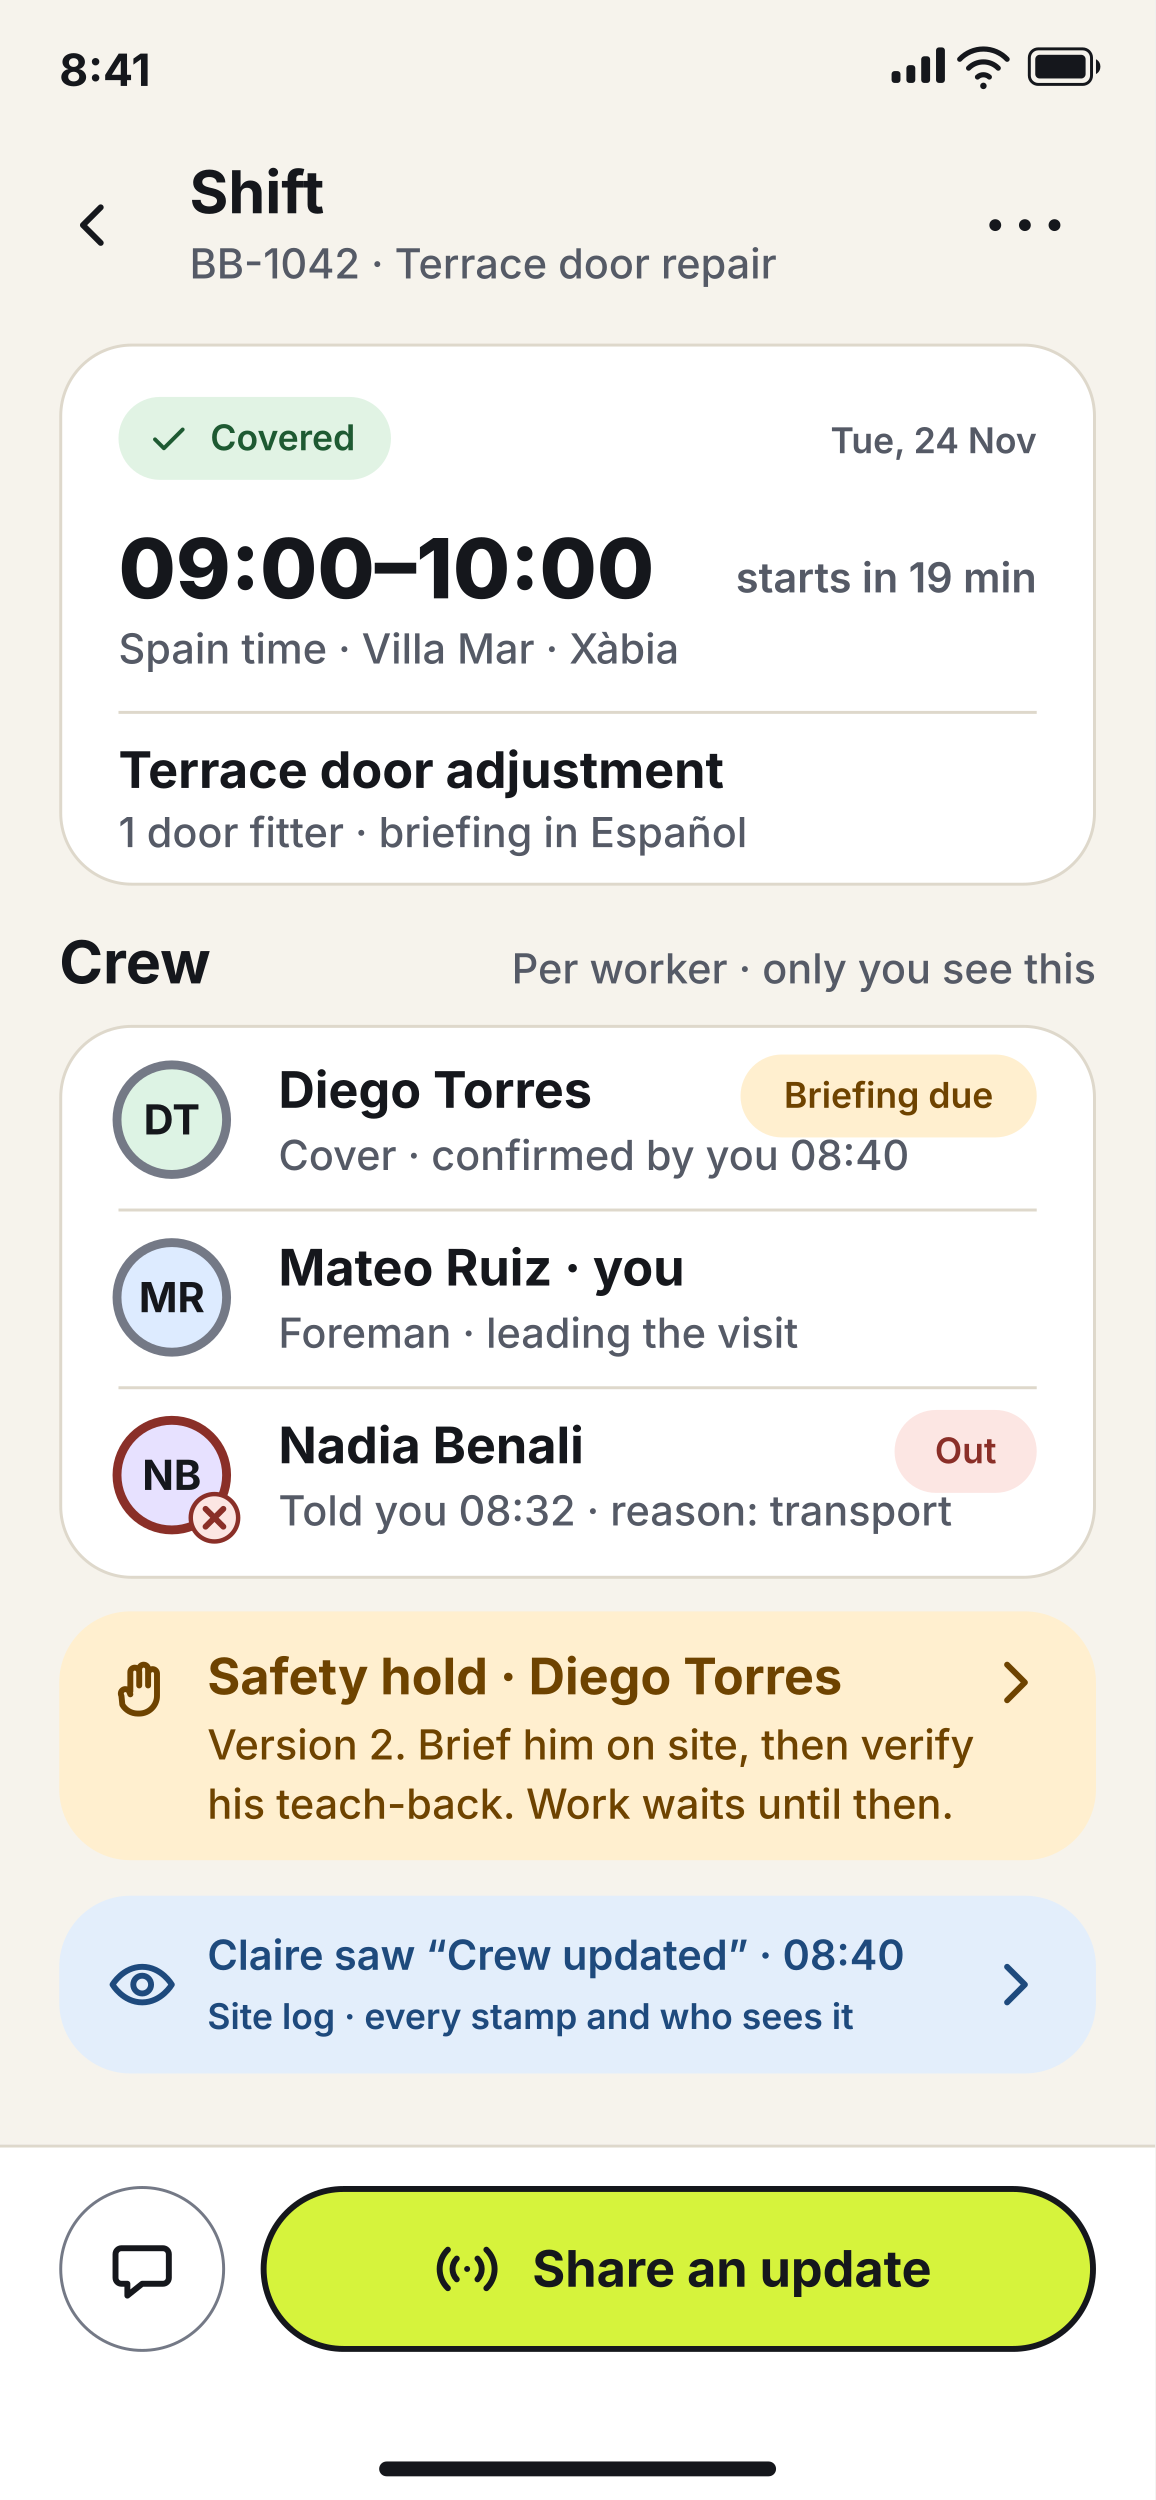
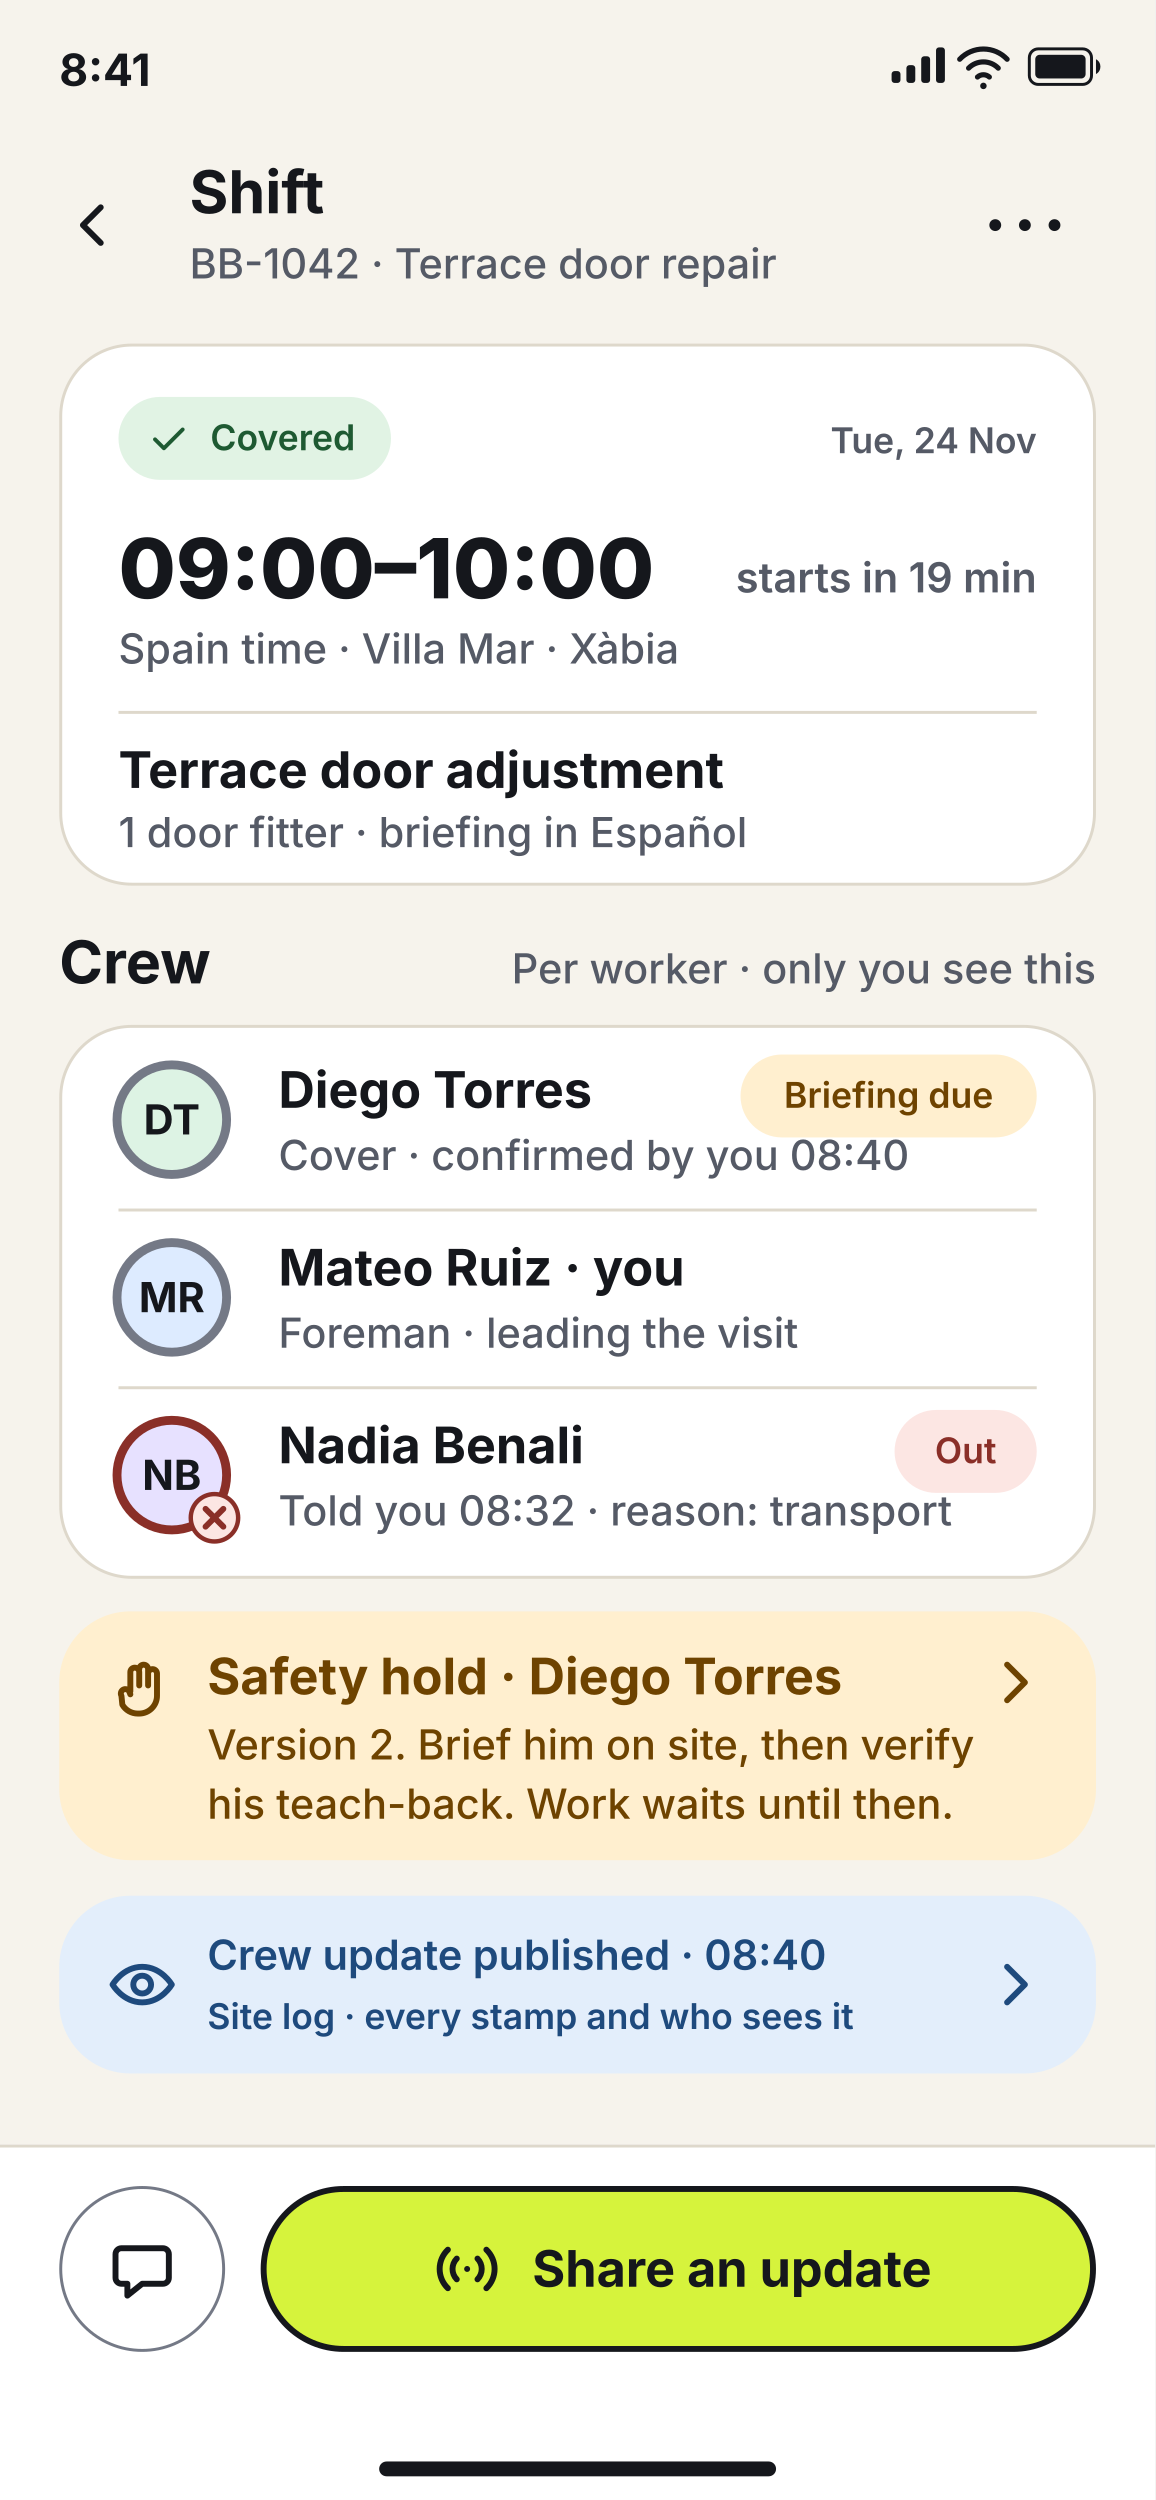
<svg xmlns="http://www.w3.org/2000/svg" width="390" height="844" viewBox="0 0 390 844" role="img" aria-labelledby="F-16-shift-detail-title F-16-shift-detail-desc" font-family="system-ui, -apple-system, BlinkMacSystemFont, 'Segoe UI', sans-serif">
  <rect width="390" height="844" fill="#F6F3EC" />
  <g id="status-bar" aria-hidden="true" fill="#15171C">
    <text x="20" y="29" font-size="15" font-weight="700">8:41</text>
    <rect x="301" y="24" width="3" height="4" rx="1" />
    <rect x="306" y="22" width="3" height="6" rx="1" />
    <rect x="311" y="19" width="3" height="9" rx="1" />
    <rect x="316" y="16" width="3" height="12" rx="1" />
    <path d="M324 20a11 11 0 0 1 16 0m-13 3a7 7 0 0 1 10 0m-7 3a3 3 0 0 1 4 0" fill="none" stroke="#15171C" stroke-width="1.75" stroke-linecap="round" />
    <circle cx="332" cy="29" r="1.1" />
    <rect x="347.5" y="16.5" width="21" height="12" rx="3" fill="none" stroke="#15171C" />
    <rect x="349.5" y="18.5" width="17" height="8" rx="1.5" />
    <path d="M370 20v5c2-1 2-4 0-5z" />
  </g>
  <g id="header">
    <path transform="translate(20 64)" d="m14 6-6 6 6 6" fill="none" stroke="#15171C" stroke-width="2" stroke-linecap="round" stroke-linejoin="round" />
    <text x="64" y="72" font-size="20" font-weight="700" fill="#15171C">Shift</text>
    <text x="64" y="94" font-size="14" font-weight="500" fill="#555A66">BB-1042 · Terrace door repair</text>
    <circle cx="336" cy="76" r="2" fill="#15171C" />
    <circle cx="346" cy="76" r="2" fill="#15171C" />
    <circle cx="356" cy="76" r="2" fill="#15171C" />
  </g>
  <g id="shift-card">
    <rect x="20.5" y="116.5" width="349" height="182" rx="24" fill="#FFFFFF" stroke="#DED8CB" />
    <rect x="40" y="134" width="92" height="28" rx="14" fill="#E1F3E4" />
    <path transform="translate(49 140) scale(0.6667)" d="m5 12.5 4.5 4.5L19 7.5" fill="none" stroke="#1E5A32" stroke-width="2" stroke-linecap="round" stroke-linejoin="round" />
    <text x="71" y="152" font-size="12" font-weight="600" fill="#1E5A32">Covered</text>
    <text x="350" y="153" font-size="12" font-weight="600" fill="#555A66" text-anchor="end">Tue, 24 Nov</text>
    <text x="40" y="202" font-size="28" font-weight="800" fill="#15171C">09:00–10:00</text>
    <text x="350" y="200" font-size="14" font-weight="600" fill="#555A66" text-anchor="end">starts in 19 min</text>
    <text x="40" y="224" font-size="14" font-weight="500" fill="#555A66">Spain time · Villa Mar · Xàbia</text>
    <path d="M40 240.5h310" stroke="#DED8CB" />
    <text x="40" y="266" font-size="17" font-weight="700" fill="#15171C">Terrace door adjustment</text>
    <text x="40" y="286" font-size="14" font-weight="500" fill="#555A66">1 door fitter · briefing in Español</text>
  </g>
  <text x="20" y="332" font-size="20" font-weight="700" fill="#15171C">Crew</text>
  <text x="370" y="332" font-size="14" font-weight="500" fill="#555A66" text-anchor="end">Per worker · only you see this</text>
  <g id="crew">
    <rect x="20.5" y="346.5" width="349" height="186" rx="24" fill="#FFFFFF" stroke="#DED8CB" />
    <path d="M40 408.5h310M40 468.5h310" stroke="#DED8CB" />
    <circle cx="58" cy="378" r="18.5" fill="#DDF3E4" stroke="#747986" stroke-width="3" />
    <text x="58" y="383" font-size="14" font-weight="700" fill="#15171C" text-anchor="middle">DT</text>
    <text x="94" y="374" font-size="17" font-weight="700" fill="#15171C">Diego Torres</text>
    <text x="94" y="395" font-size="14" font-weight="500" fill="#555A66">Cover · confirmed by you 08:40</text>
    <rect x="250" y="356" width="100" height="28" rx="14" fill="#FFEFCF" />
    <text x="300" y="374" font-size="12" font-weight="600" fill="#6E4300" text-anchor="middle">Briefing due</text>
    <circle cx="58" cy="438" r="18.5" fill="#DDEBFF" stroke="#747986" stroke-width="3" />
    <text x="58" y="443" font-size="14" font-weight="700" fill="#15171C" text-anchor="middle">MR</text>
    <text x="94" y="434" font-size="17" font-weight="700" fill="#15171C">Mateo Ruiz · you</text>
    <text x="94" y="455" font-size="14" font-weight="500" fill="#555A66">Foreman · leading the visit</text>
    <circle cx="58" cy="498" r="18.5" fill="#E7E1FF" stroke="#8A2F28" stroke-width="3" />
    <text x="58" y="503" font-size="14" font-weight="700" fill="#15171C" text-anchor="middle">NB</text>
    <circle cx="72.4" cy="512.4" r="8" fill="#FCE6E3" stroke="#8A2F28" stroke-width="1.5" />
    <path d="m69.4 509.4 6 6m0-6-6 6" fill="none" stroke="#8A2F28" stroke-width="2" stroke-linecap="round" />
    <text x="94" y="494" font-size="17" font-weight="700" fill="#15171C">Nadia Benali</text>
    <text x="94" y="515" font-size="14" font-weight="500" fill="#555A66">Told you 08:32 · reason: transport</text>
    <rect x="302" y="476" width="48" height="28" rx="14" fill="#FCE6E3" />
    <text x="326" y="494" font-size="12" font-weight="600" fill="#8A2F28" text-anchor="middle">Out</text>
  </g>
  <g id="hold-banner">
    <rect x="20" y="544" width="350" height="84" rx="24" fill="#FFEFCF" />
    <path transform="translate(36 558)" d="M8 13V6.5a1.5 1.5 0 0 1 3 0V11m0-5.5a1.5 1.5 0 0 1 3 0V11m0-4a1.5 1.5 0 0 1 3 0v7.5a6 6 0 0 1-6 6h-.5a6 6 0 0 1-5.2-3L5 14.5a1.5 1.5 0 0 1 2.6-1.5L8 14" fill="none" stroke="#6E4300" stroke-width="2" stroke-linecap="round" stroke-linejoin="round" />
    <text x="70" y="572" font-size="17" font-weight="700" fill="#6E4300">Safety hold · Diego Torres</text>
    <text x="70" y="594" font-size="14" font-weight="500" fill="#6E4300">Version 2. Brief him on site, then verify</text>
    <text x="70" y="614" font-size="14" font-weight="500" fill="#6E4300">his teach-back. Work waits until then.</text>
    <path transform="translate(330 556)" d="m10 6 6 6-6 6" fill="none" stroke="#6E4300" stroke-width="2" stroke-linecap="round" stroke-linejoin="round" />
  </g>
  <g id="customer-strip">
    <rect x="20" y="640" width="350" height="60" rx="24" fill="#E3EEFB" />
    <path transform="translate(36 658)" d="M2 12s3.5-6 10-6 10 6 10 6-3.5 6-10 6S2 12 2 12zm10-3a3 3 0 1 0 0 6 3 3 0 0 0 0-6z" fill="none" stroke="#1E4A7D" stroke-width="2" stroke-linecap="round" stroke-linejoin="round" />
-     <text x="70" y="665" font-size="14" font-weight="600" fill="#1E4A7D">Claire saw “Crew updated” · 08:40</text>
+     <text x="70" y="665" font-size="14" font-weight="600" fill="#1E4A7D">Crew update published · 08:40</text>
    <text x="70" y="685" font-size="12" font-weight="600" fill="#1E4A7D">Site log · every stamp and who sees it</text>
    <path transform="translate(330 658)" d="m10 6 6 6-6 6" fill="none" stroke="#1E4A7D" stroke-width="2" stroke-linecap="round" stroke-linejoin="round" />
  </g>
  <g id="dock">
    <rect y="724" width="390" height="120" fill="#FFFFFF" />
    <path d="M0 724.5h390" stroke="#DED8CB" />
    <rect x="20.5" y="738.5" width="55" height="55" rx="27.5" fill="#FFFFFF" stroke="#747986" />
    <path transform="translate(36 754)" d="M5 5h14a2 2 0 0 1 2 2v8a2 2 0 0 1-2 2h-7l-5 4v-4H5a2 2 0 0 1-2-2V7a2 2 0 0 1 2-2z" fill="none" stroke="#15171C" stroke-width="2" stroke-linecap="round" stroke-linejoin="round" />
    <rect x="89" y="739" width="280" height="54" rx="27" fill="#D6F33C" stroke="#15171C" stroke-width="2" />
    <path transform="translate(145.7 754)" d="M12 12h.01M8.5 8.5a5 5 0 0 0 0 7m7-7a5 5 0 0 1 0 7M5.5 5.5a9 9 0 0 0 0 13m13-13a9 9 0 0 1 0 13" fill="none" stroke="#15171C" stroke-width="2" stroke-linecap="round" stroke-linejoin="round" />
    <text x="179.7" y="772" font-size="17" font-weight="700" fill="#15171C">Share an update</text>
  </g>
  <rect id="home-indicator" x="128" y="831" width="134" height="5" rx="2.5" fill="#15171C" aria-hidden="true" />
</svg>
